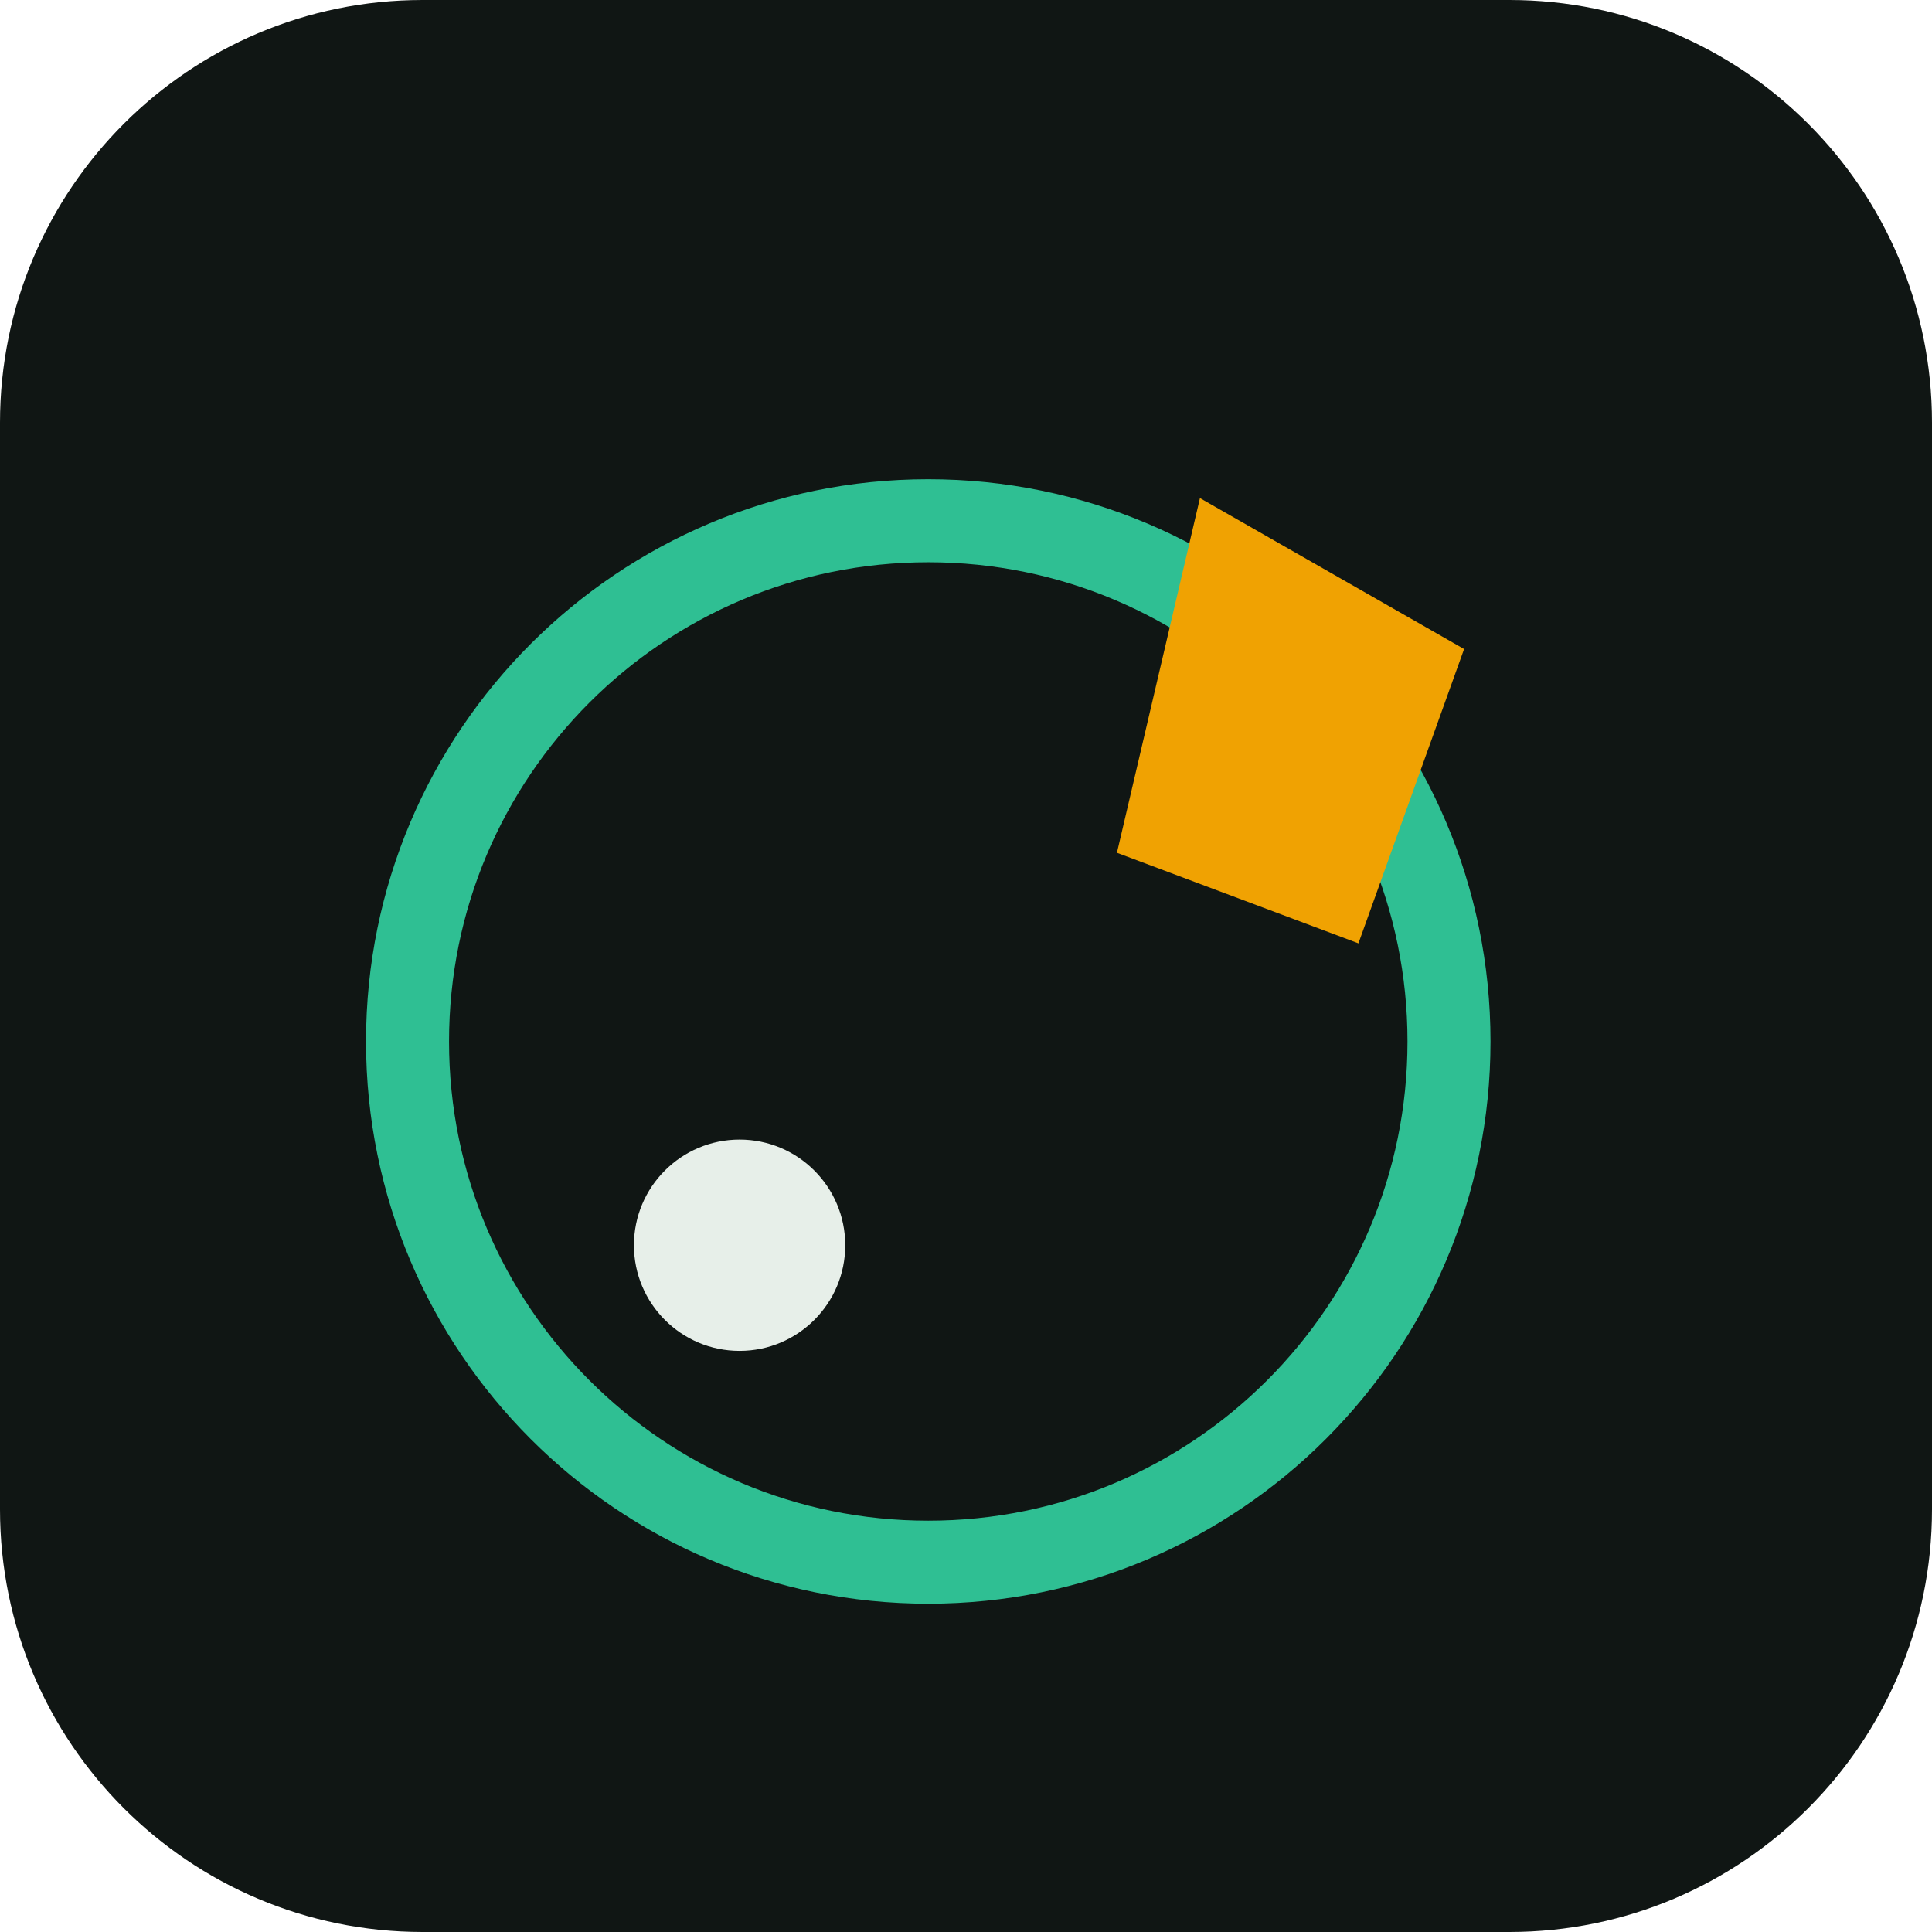
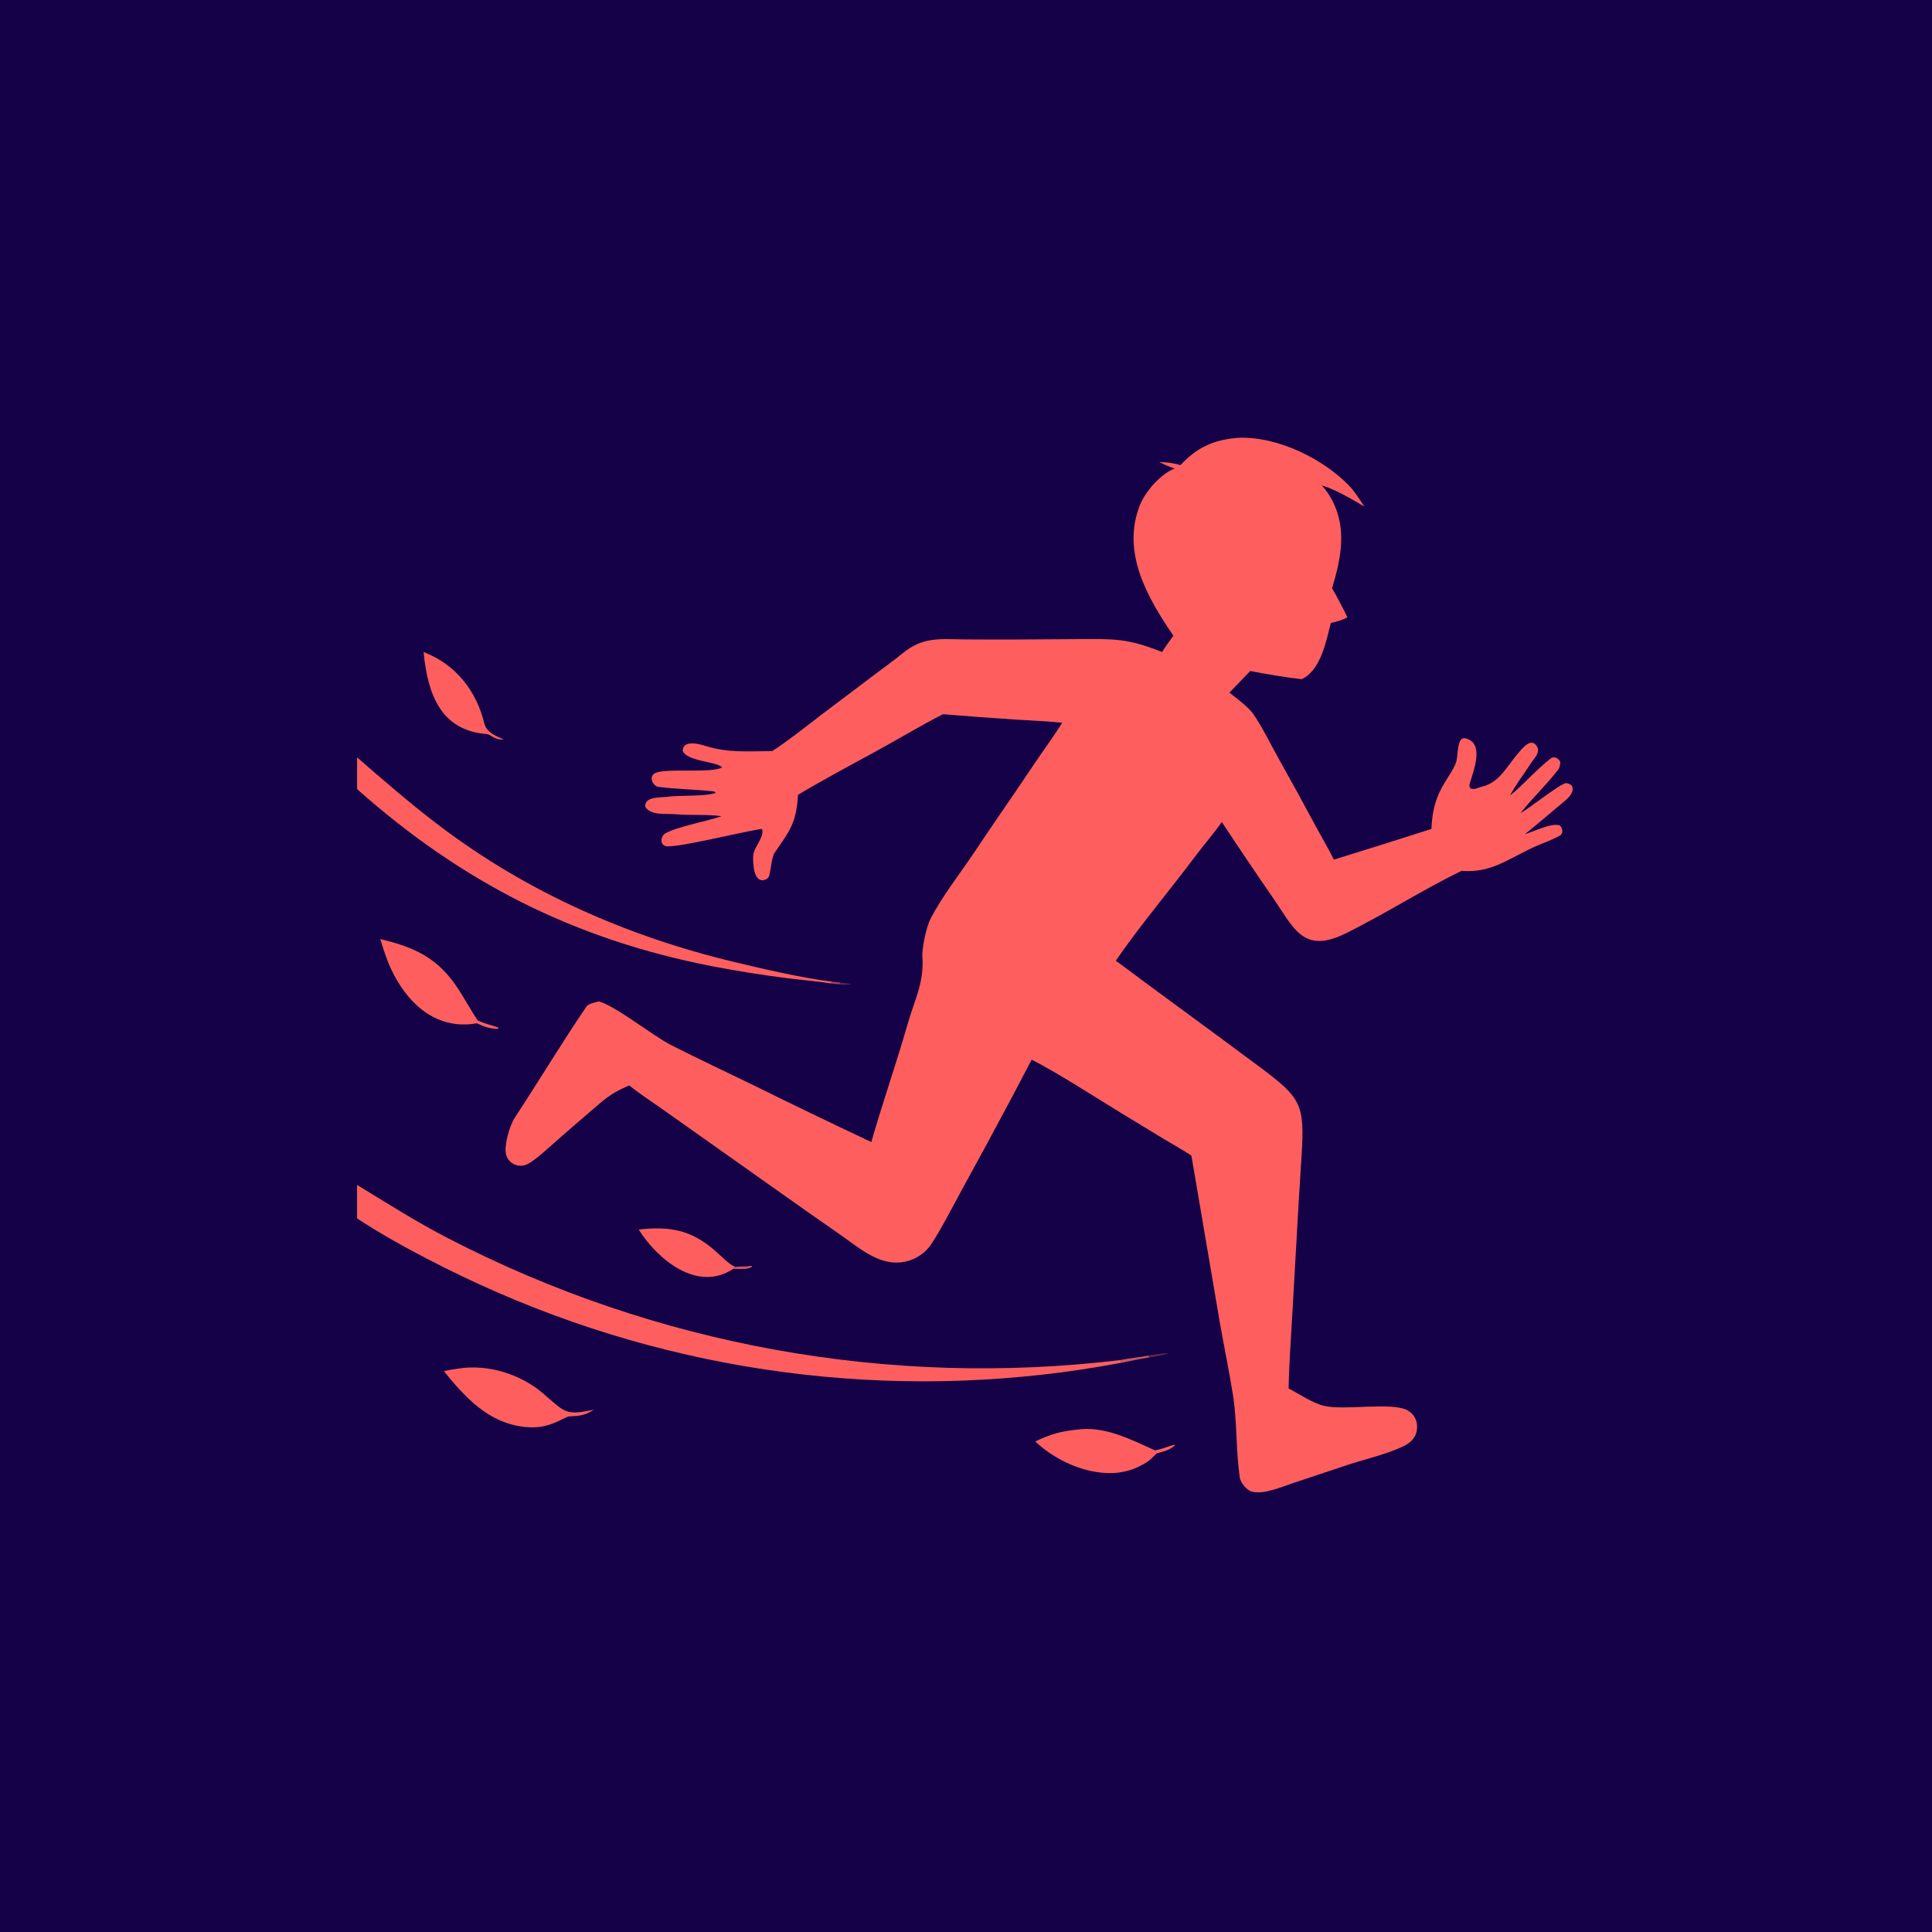
<svg xmlns="http://www.w3.org/2000/svg" viewBox="0 0 512 512">
-   <rect width="512" height="512" rx="112" fill="#101614" />
-   <circle cx="246" cy="276" r="138" fill="none" stroke="#2fbf93" stroke-width="22" />
-   <path d="M318 132l70 40-28 78-64-24z" fill="#f0a202" />
-   <circle cx="196" cy="330" r="28" fill="#e7efe9" />
+   <rect width="512" height="512" fill="#140147" />
+   <svg x="86" y="86" width="340" height="340" viewBox="-40.0 409.1 1575.7 1575.7">
+     <path transform="translate(0,0)" fill="rgb(254,95,94)" d="M 0 1465.83 C 36.483 1488.09 73.591 1511.67 111.624 1531.25 C 365.708 1662.88 653.52 1715.03 937.636 1680.9 L 938.98 1684.17 C 680.629 1733.13 413.52 1703.06 172.521 1597.88 C 120.537 1575.36 48.104 1538.95 0 1506.9 L 0 1465.83 z" />
+     <path transform="translate(0,0)" fill="rgb(254,95,94)" d="M 0 940.721 C 33.118 969.582 66.48 998.464 101.427 1024.92 C 209.248 1106.54 332.072 1160.6 463.254 1192.05 C 498.316 1200.46 547.297 1211.89 583.513 1216.22 L 581.723 1218.35 C 565.587 1215.71 544.475 1213.97 527.796 1211.86 C 496.903 1207.94 466.144 1203.03 435.567 1197.13 C 266.319 1164.12 128.401 1093.86 0 979.694 L 0 940.721 z" />
+     <path transform="translate(0,0)" fill="rgb(205,87,94)" d="M 937.636 1680.9 C 948.668 1678.46 960.758 1677.65 972.022 1675.39 L 972.876 1677.7 C 962.021 1679.37 949.846 1681.99 938.98 1684.17 L 937.636 1680.9 z" />
+     <path transform="translate(0,0)" fill="rgb(96,37,87)" d="M 972.022 1675.39 C 977.527 1674.25 990.834 1672.43 996.432 1672.51 C 996.277 1674.09 974.505 1677.55 972.876 1677.7 L 972.022 1675.39 z" />
+     <path transform="translate(0,0)" fill="rgb(161,63,101)" d="M 583.513 1216.22 C 586.891 1216.32 590.213 1216.98 593.576 1217.31 C 593.51 1218.51 593.313 1218.41 592.225 1219.39 C 588.301 1219.1 585.629 1219.07 581.723 1218.35 L 583.513 1216.22 z" />
+     <path transform="translate(0,0)" fill="rgb(96,37,87)" d="M 593.576 1217.31 C 598.937 1217.8 603.006 1218.58 608.285 1219.51 C 604.241 1219.74 595.769 1220.66 592.225 1219.39 C 593.313 1218.41 593.51 1218.51 593.576 1217.31 z" />
+     <path transform="translate(0,0)" fill="rgb(254,95,94)" d="M 1080.03 548.412 C 1090.68 547.47 1105.3 548.934 1115.97 551.176 C 1153.12 558.986 1191.77 579.832 1218.33 607.027 C 1224.97 613.831 1231.84 624.656 1237.1 632.683 C 1221.53 623.527 1201.92 611.742 1184.81 606.707 C 1189.57 611.901 1193.65 617.672 1196.97 623.884 C 1216.08 659.396 1208.49 696.149 1197.44 733.034 C 1201.69 740.142 1213.36 761.848 1216.19 768.802 C 1209.48 772.265 1203.3 774.185 1195.93 775.585 C 1190.05 798.774 1183.45 833.769 1160.12 844.694 C 1144 843.027 1112.89 837.915 1097 834.618 C 1088.76 843.415 1079.83 852.171 1071.38 861.207 C 1079.58 867.698 1094.63 878.86 1100.39 887.081 C 1111.57 903.03 1121.26 923.329 1130.98 940.686 C 1146.71 968.711 1162.17 996.89 1177.35 1025.22 C 1184.81 1039 1192.69 1052.28 1199.67 1066.32 C 1239.66 1053.98 1279.59 1041.42 1319.44 1028.64 C 1320.64 1005.82 1324.2 990.445 1336.49 970.595 C 1340.25 964.509 1345.98 955.853 1348.7 949.434 L 1349.44 947.657 C 1352.77 939.834 1350.08 914.619 1361.33 917.323 C 1385.42 923.116 1370.7 958.187 1366.44 973.215 C 1365.68 975.874 1366.22 977.042 1367.69 979.054 C 1373.89 980.505 1376.58 977.806 1382 976.541 C 1402.72 971.703 1412.01 952.078 1424.88 937.009 C 1429.98 931.029 1442.61 913.762 1449.71 928.531 C 1453.26 935.904 1442.81 945.169 1439.5 951.161 C 1432.14 962.778 1423.05 974.146 1416.6 986.495 L 1415.95 987.765 C 1433.49 973.252 1448.25 955.869 1466.1 941.974 C 1470.07 938.889 1475.41 941.76 1477.61 945.946 C 1477.77 949.431 1477.21 953.039 1475.07 955.848 C 1461.01 974.305 1443.01 991.091 1428.75 1009.36 C 1441.58 1001.96 1476 974.252 1484.57 972.295 C 1488.6 972.942 1488.41 972.995 1491.86 975.337 C 1495.69 982.519 1488.51 989.757 1483.27 994.236 C 1467.19 1008 1450.69 1021.51 1434.39 1035.01 C 1446.51 1031.53 1466.44 1020.86 1477.18 1024.34 C 1480.79 1027.66 1481.6 1034.32 1477.39 1036.7 C 1466.46 1042.87 1454.03 1046.73 1442.7 1052.11 C 1412.59 1066.42 1391.22 1083.12 1356.51 1080.05 C 1308.82 1103.26 1262.65 1132.86 1214.88 1156.59 C 1163 1182.36 1151.38 1152.03 1126.59 1115.79 C 1104.74 1084.1 1083.21 1052.18 1062 1020.05 C 1053.55 1032.45 1039.5 1048.76 1030.09 1061.35 C 998.427 1103.71 961.572 1147.08 931.781 1190.54 C 942.759 1198.11 955.422 1208.12 966.523 1216.21 L 1062.31 1286.66 L 1108.74 1321.09 C 1159.96 1359.27 1163.93 1366.9 1159.92 1431.01 L 1156.58 1484.31 L 1148.38 1628.53 C 1146.82 1656.7 1144.51 1687.79 1144.06 1715.84 C 1157.7 1722.75 1172.5 1733.38 1187.31 1737.09 C 1211.78 1743.22 1270.43 1732.26 1289.51 1742.4 C 1295.01 1745.32 1299.2 1749.93 1300.88 1755.99 C 1302.7 1762.51 1302.08 1770.1 1298.36 1775.85 C 1295.15 1780.83 1290.26 1784.27 1284.99 1786.8 C 1264.06 1796.88 1237.89 1802.55 1215.59 1809.98 L 1148.77 1832.27 C 1135.04 1836.82 1113.35 1846.36 1098.92 1842.55 C 1092.82 1840.93 1085.01 1831.61 1084.06 1824.98 C 1079.48 1792.93 1080.76 1760.03 1076.4 1727.95 C 1071.65 1697.14 1065.09 1666.26 1059.73 1635.51 L 1024.68 1429.81 C 1014.8 1423.15 1002.92 1416.68 992.584 1410.46 L 936.376 1376.29 C 903 1355.95 863.025 1329.77 828.511 1311.95 C 821.306 1325.87 814.026 1339.74 806.672 1353.58 C 785.297 1393.87 763.608 1433.99 741.608 1473.94 C 734.011 1487.97 711.354 1531.29 702.699 1542.03 C 693.947 1552.82 681.231 1559.64 667.403 1560.96 C 639.225 1563.76 615.599 1542.33 593.565 1527.05 C 566.211 1508.13 538.997 1489.01 511.926 1469.69 L 382.278 1377.95 C 366.199 1366.37 349.686 1355.94 334.184 1343.58 C 310.742 1353.73 304.494 1360.25 285.164 1376.8 C 269.206 1390.46 253.35 1404.23 237.599 1418.12 C 230.284 1424.52 215.948 1437.87 207.332 1441.12 C 202.529 1442.9 197.205 1442.62 192.617 1440.35 C 187.93 1438 184.452 1433.79 183.037 1428.74 C 180.13 1418.06 187.291 1393.07 193.543 1383.52 C 223.224 1338.2 251.368 1291.39 281.788 1246.64 C 284.114 1243.22 292.915 1241.46 296.974 1240.49 C 317.553 1245.96 362.936 1282.55 385.892 1294.19 C 419.14 1311.04 452.822 1326.85 486.333 1343.12 C 534.523 1366.93 582.939 1390.28 631.576 1413.16 C 645.468 1364.68 662.251 1316.74 676.117 1268.4 C 684.611 1238.79 696.527 1217.26 694.331 1185.98 C 693.529 1174.56 699.242 1148.45 704.64 1138.2 C 719.057 1110.83 739.48 1084.81 756.857 1059.09 C 781.405 1022.11 806.623 986.327 831.214 949.498 C 842.562 932.502 855.434 915.281 866.041 898.192 C 849.132 896.376 828.413 895.572 811.057 894.438 C 780.554 892.485 750.07 890.238 719.611 887.696 C 693.478 900.863 661.861 919.983 635.557 934.239 C 605.399 950.584 570.753 969.223 541.495 986.735 C 539.505 1021.06 531.704 1030.61 512.905 1057.71 C 509.152 1063.12 508.177 1078.81 506.28 1085.49 C 505.469 1088.34 504.391 1089.46 501.641 1090.78 C 486.853 1096.57 485.934 1070.2 486.515 1061.32 C 487.164 1051.38 500.791 1038 497.366 1028.62 C 478.966 1030.5 388.776 1053.38 378.549 1049.56 C 376.8 1048.91 374.955 1047.53 374.328 1045.72 C 373.513 1043.37 373.793 1040.74 374.778 1038.47 C 375.488 1036.83 376.721 1035.17 378.272 1034.25 C 391.984 1026.07 430.053 1019.17 447.588 1012.97 C 430.292 1010.42 408.748 1012.25 390.995 1010.55 C 379.459 1009.45 361.503 1012.7 354.007 1001.67 C 352.342 988.351 373.307 990.234 380.524 989.203 C 397.056 986.84 425.133 989.205 440.236 984.462 C 440.023 982.963 438.821 982.617 436.937 982.416 C 414.821 980.037 392.244 979.719 370.209 976.999 C 363.2 976.134 356.607 962.778 367.935 959.275 C 384.745 954.076 435.471 960.405 448.351 953.054 C 442.405 945.665 404.797 945.925 399.861 932.475 C 400.586 918.958 419.816 924.144 427.788 926.642 C 456.24 935.557 480.363 933.036 509.844 933.021 C 529.366 920.461 551.294 902.889 569.922 888.616 L 635.239 839.344 C 646.362 830.888 659.082 821.823 669.728 813.108 C 695.156 792.292 715.186 795.558 746.097 795.833 C 766.51 795.996 786.924 796.041 807.338 795.969 L 884.495 795.498 C 930.361 795.281 945.415 794.214 988.666 811.314 C 992.865 804.532 997.886 797.765 1002.58 791.311 C 970.926 744.956 938.104 688.704 961.696 630.263 C 968.271 613.977 987.33 592.335 1004.02 585.99 C 996.119 583.161 992.543 581.764 985.207 577.822 C 993.495 578.28 1003.34 579.251 1011.25 581.748 C 1031.26 560.445 1050.96 551.116 1080.03 548.412 z" />
+     <path transform="translate(0,0)" fill="rgb(254,95,94)" d="M 124.603 1691.37 C 160.458 1685.65 200.587 1698.15 228.089 1721.63 C 255.853 1745.33 255.398 1749.39 291.073 1741.86 C 279.431 1749.11 273.442 1749.47 259.959 1750.17 C 258.328 1750.46 250.349 1754.43 248.257 1755.43 C 233.648 1762.39 221.662 1764.79 205.497 1763.01 C 161.3 1758.14 132.867 1726.88 106.627 1694.62 C 113.272 1692.93 117.783 1692.3 124.603 1691.37 z" />
+     <path transform="translate(0,0)" fill="rgb(254,95,94)" d="M 28.46 1163.89 C 70.724 1173.93 99.488 1187.17 124.051 1224.83 C 132.447 1237.71 139.519 1251.02 148.14 1263.82 C 156.676 1267.7 164.387 1269.54 173.256 1272.4 L 173.493 1274.14 C 162.538 1274.02 156.646 1271.69 147.13 1267.32 C 99.788 1275.71 64.973 1246.33 44.364 1206.06 C 37.192 1192.04 33.13 1178.78 28.46 1163.89 z" />
+     <path transform="translate(0,0)" fill="rgb(254,95,94)" d="M 883.787 1766.41 C 917.83 1761.47 949.653 1778.21 979.826 1791.78 C 991.236 1789.95 995.022 1786.73 1004.4 1784.95 L 1004.49 1785.79 C 997.132 1791.94 991.104 1792.97 981.944 1795.59 C 973.026 1804.64 970.911 1806.35 959.551 1812.07 C 949.583 1816.76 938.757 1819.36 927.744 1819.69 C 893.738 1820.82 857.219 1803.87 832.885 1780.87 C 850.531 1772.36 864.466 1768.27 883.787 1766.41 z" />
+     <path transform="translate(0,0)" fill="rgb(254,95,94)" d="M 345.864 1520.63 C 383.708 1516.41 409.922 1520.8 439.336 1546.36 C 446.157 1552.29 456.647 1563.34 464.449 1566.59 L 461.893 1568.98 C 417.777 1598.09 369.024 1557.34 345.864 1520.63 z" />
+     <path transform="translate(0,0)" fill="rgb(254,95,94)" d="M 81.674 811.288 C 84.856 812.615 88.007 814.013 91.126 815.482 C 125.84 832.015 147.504 863.189 156.224 898.869 C 158.963 910.079 170.259 914.4 180.116 918.739 C 167.691 919.436 165.079 912.595 158.9 912.091 C 103.107 907.542 86.726 863.887 81.674 811.288 z" />
+     <path transform="translate(0,0)" fill="rgb(205,87,94)" d="M 464.449 1566.59 C 469.522 1565.75 474.4 1566.22 479.49 1565.82 C 479.245 1565.84 486.773 1564.2 484.782 1566.47 C 483.551 1567.88 478.475 1568.92 476.509 1569.01 C 471.825 1569.23 466.692 1569.08 461.893 1568.98 L 464.449 1566.59 z" />
+   </svg>
</svg>
